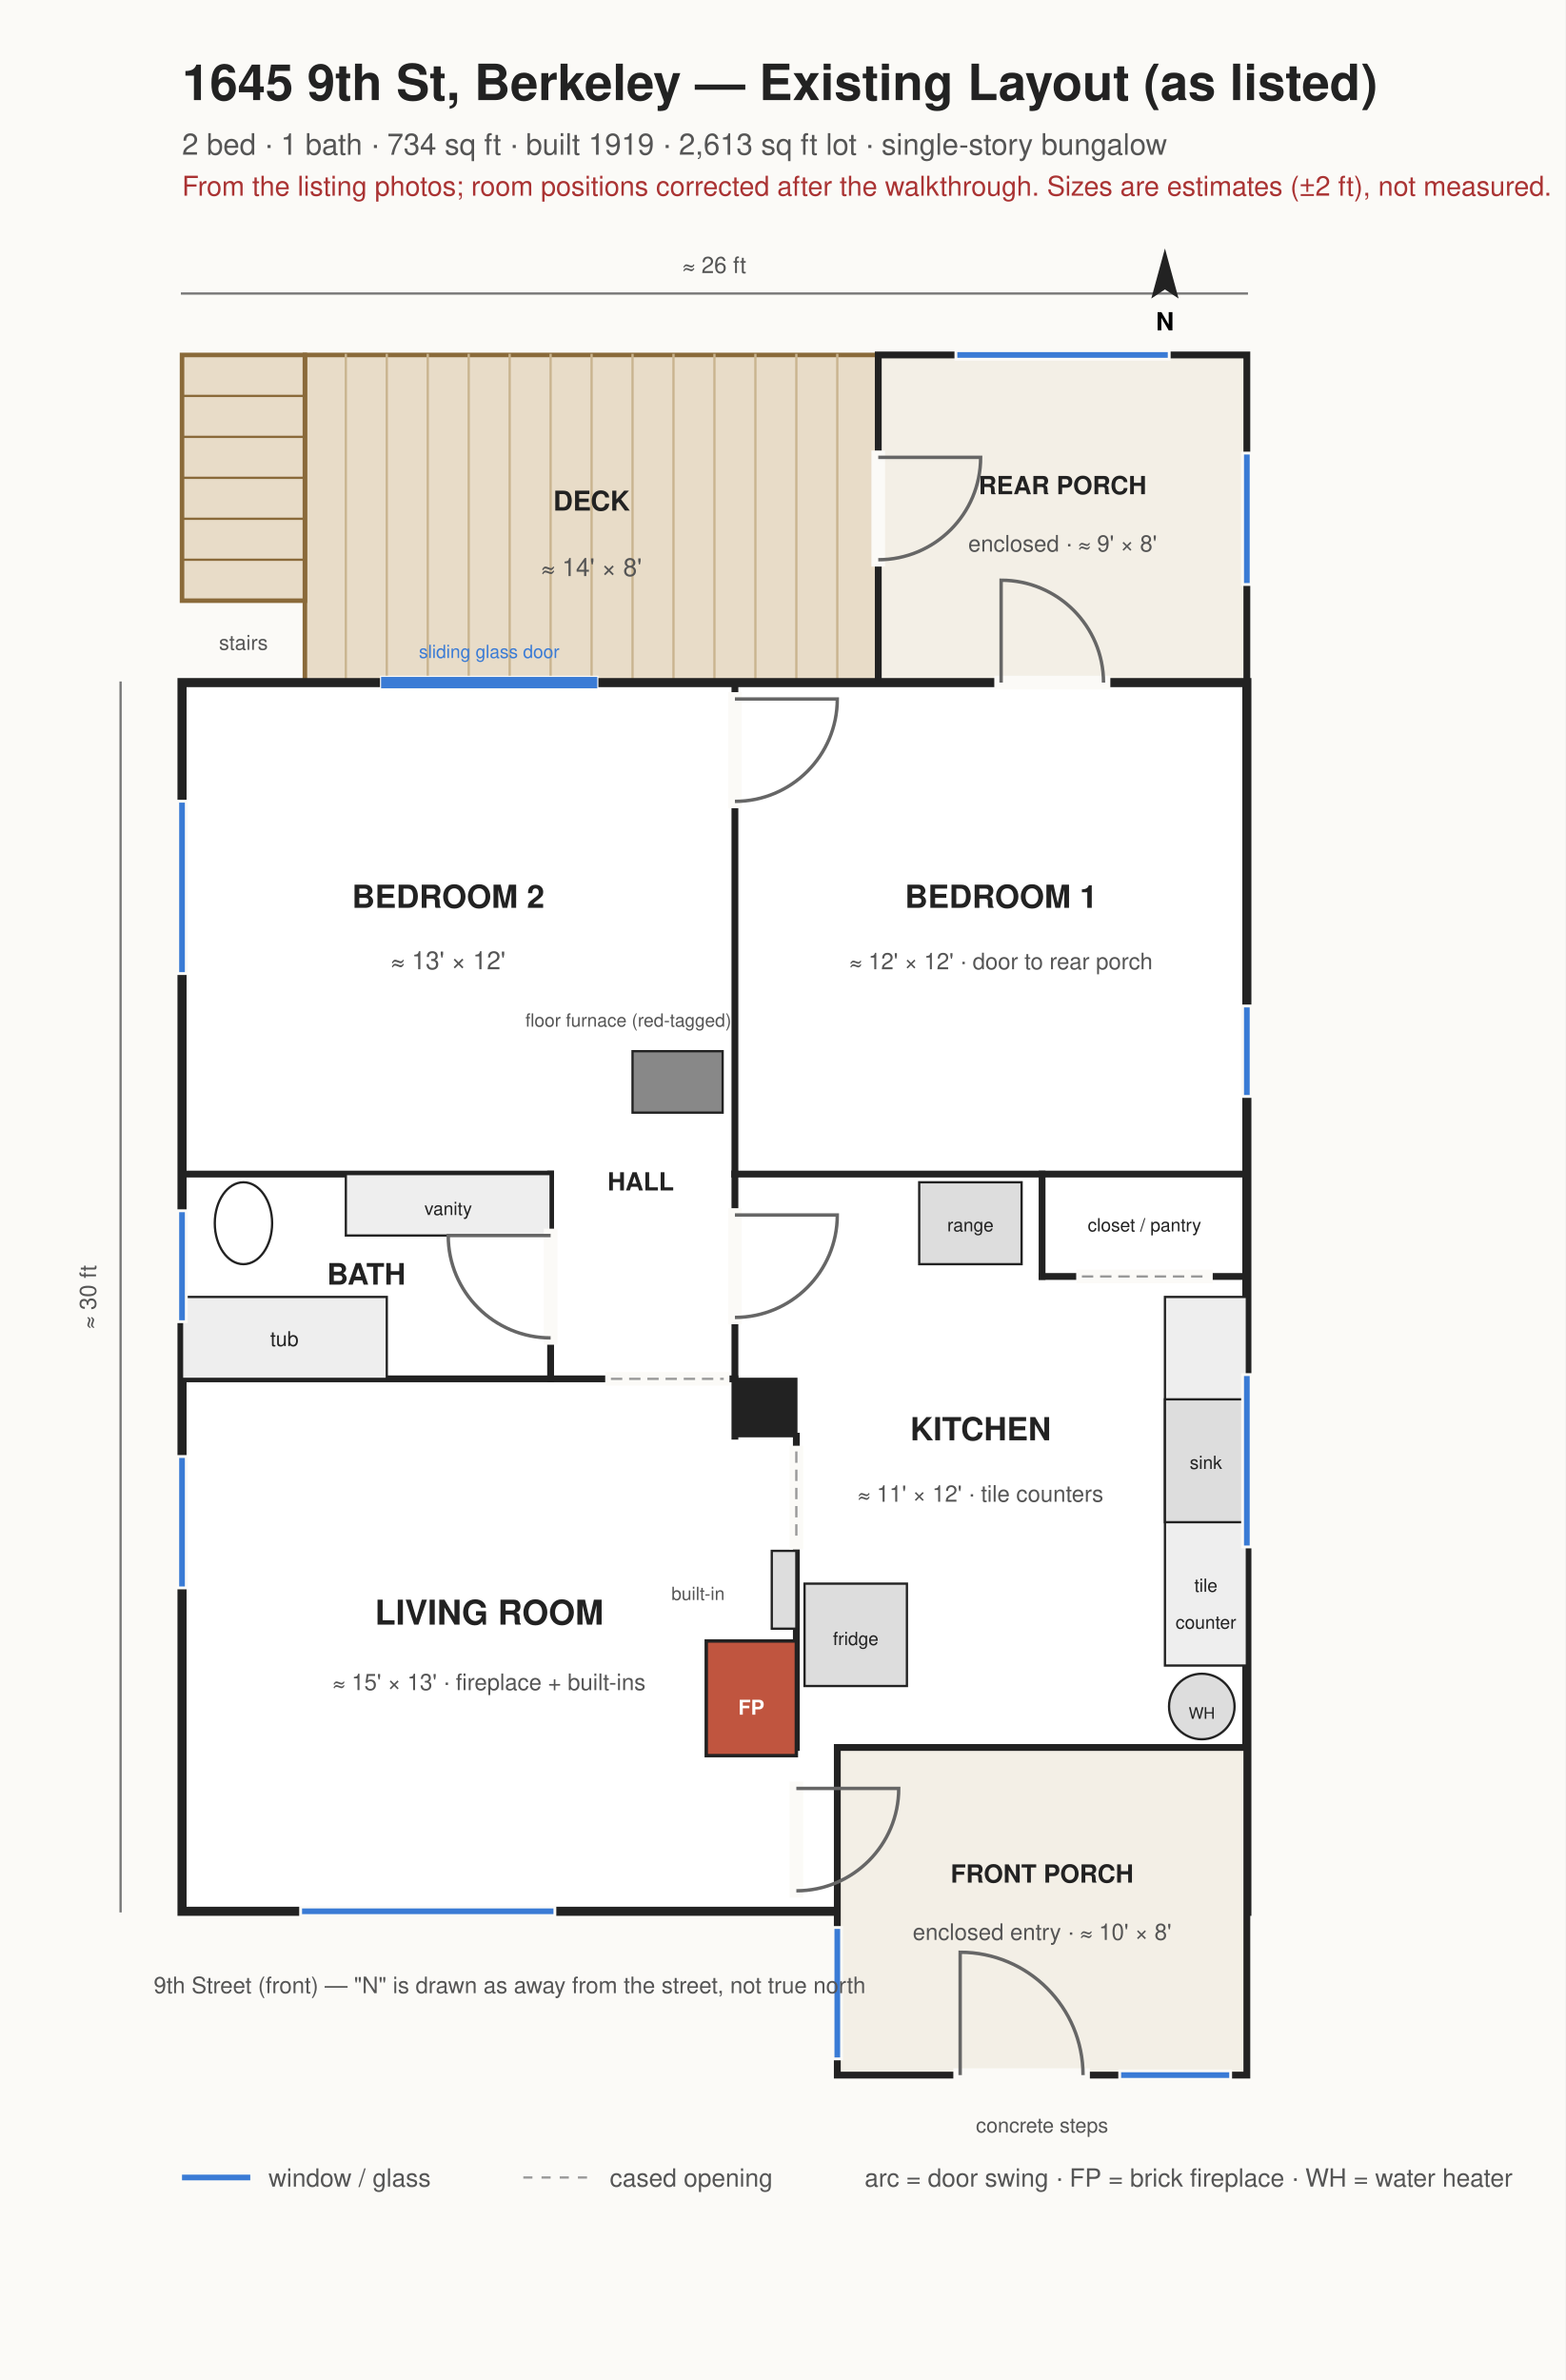
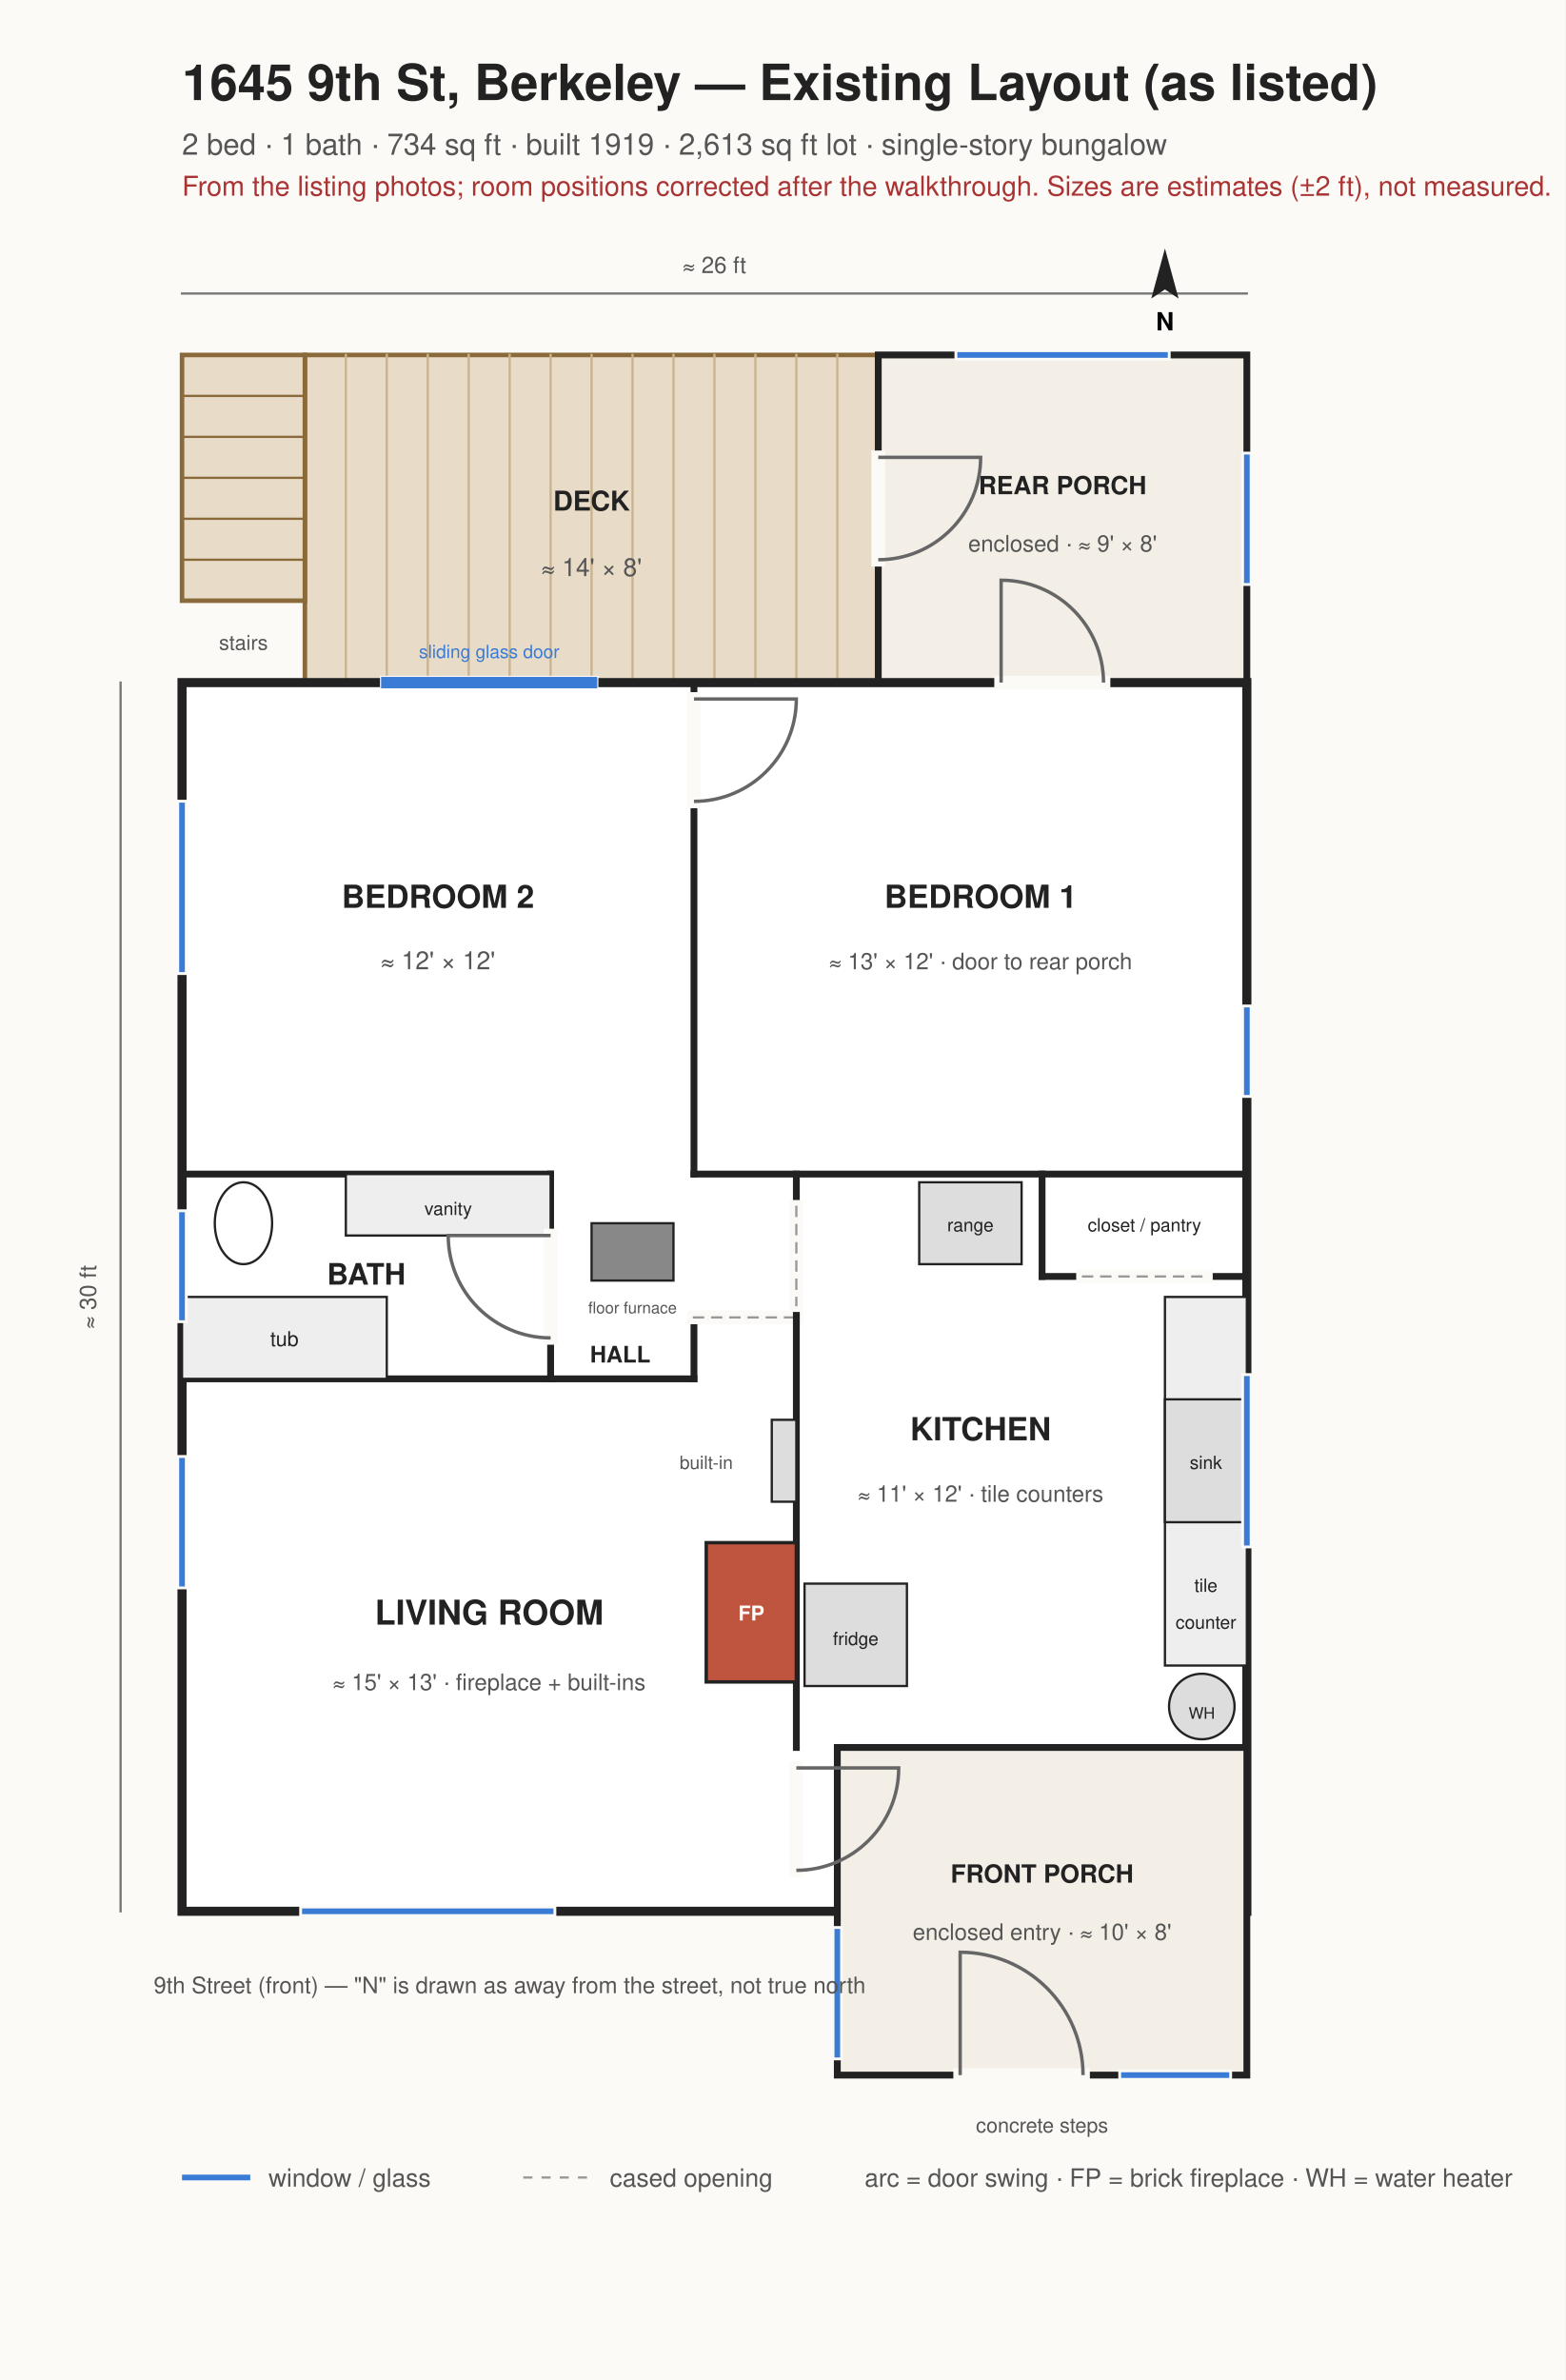
<svg xmlns="http://www.w3.org/2000/svg" width="688" height="1046" viewBox="0 0 688 1046" font-family="Helvetica, Arial, sans-serif">
  <rect width="688" height="1046" fill="#fbfaf7" />
  <text x="80" y="44" font-size="22" font-weight="bold" fill="#222">1645 9th St, Berkeley — Existing Layout (as listed)</text>
  <text x="80" y="68" font-size="13" fill="#555">2 bed · 1 bath · 734 sq ft · built 1919 · 2,613 sq ft lot · single-story bungalow</text>
  <text x="80" y="86" font-size="12" fill="#a33">From the listing photos; room positions corrected after the walkthrough. Sizes are estimates (±2 ft), not measured.</text>
  <rect x="134" y="156" width="252" height="144" fill="#e8dcc8" stroke="#8a6a3a" stroke-width="2" />
  <line x1="152" y1="156" x2="152" y2="300" stroke="#c9b48f" stroke-width="1" stroke-linecap="square" />
  <line x1="170" y1="156" x2="170" y2="300" stroke="#c9b48f" stroke-width="1" stroke-linecap="square" />
  <line x1="188" y1="156" x2="188" y2="300" stroke="#c9b48f" stroke-width="1" stroke-linecap="square" />
  <line x1="206" y1="156" x2="206" y2="300" stroke="#c9b48f" stroke-width="1" stroke-linecap="square" />
  <line x1="224" y1="156" x2="224" y2="300" stroke="#c9b48f" stroke-width="1" stroke-linecap="square" />
  <line x1="242" y1="156" x2="242" y2="300" stroke="#c9b48f" stroke-width="1" stroke-linecap="square" />
  <line x1="260" y1="156" x2="260" y2="300" stroke="#c9b48f" stroke-width="1" stroke-linecap="square" />
  <line x1="278" y1="156" x2="278" y2="300" stroke="#c9b48f" stroke-width="1" stroke-linecap="square" />
  <line x1="296" y1="156" x2="296" y2="300" stroke="#c9b48f" stroke-width="1" stroke-linecap="square" />
  <line x1="314" y1="156" x2="314" y2="300" stroke="#c9b48f" stroke-width="1" stroke-linecap="square" />
  <line x1="332" y1="156" x2="332" y2="300" stroke="#c9b48f" stroke-width="1" stroke-linecap="square" />
  <line x1="350" y1="156" x2="350" y2="300" stroke="#c9b48f" stroke-width="1" stroke-linecap="square" />
  <line x1="368" y1="156" x2="368" y2="300" stroke="#c9b48f" stroke-width="1" stroke-linecap="square" />
  <text x="260" y="224.4" font-size="12" text-anchor="middle" fill="#222" font-weight="bold">DECK</text>
  <text x="260" y="253.2" font-size="11" text-anchor="middle" fill="#555" font-weight="normal">≈ 14' × 8'</text>
  <rect x="80" y="156" width="54" height="108" fill="#e8dcc8" stroke="#8a6a3a" stroke-width="2" />
  <line x1="80" y1="174" x2="134" y2="174" stroke="#8a6a3a" stroke-width="1" stroke-linecap="square" />
  <line x1="80" y1="192" x2="134" y2="192" stroke="#8a6a3a" stroke-width="1" stroke-linecap="square" />
  <line x1="80" y1="210" x2="134" y2="210" stroke="#8a6a3a" stroke-width="1" stroke-linecap="square" />
  <line x1="80" y1="228" x2="134" y2="228" stroke="#8a6a3a" stroke-width="1" stroke-linecap="square" />
  <line x1="80" y1="246" x2="134" y2="246" stroke="#8a6a3a" stroke-width="1" stroke-linecap="square" />
  <text x="107.0" y="285.6" font-size="9" text-anchor="middle" fill="#555" font-weight="normal">stairs</text>
  <rect x="386" y="156" width="162" height="144" fill="#f3efe6" stroke="#222" stroke-width="3" />
  <text x="467.0" y="217.2" font-size="11" text-anchor="middle" fill="#222" font-weight="bold">REAR PORCH</text>
  <text x="467.0" y="242.4" font-size="10" text-anchor="middle" fill="#555" font-weight="normal">enclosed · ≈ 9' × 8'</text>
  <line x1="422" y1="156" x2="512" y2="156" stroke="#fbfaf7" stroke-width="5" stroke-linecap="square" />
  <line x1="422" y1="156" x2="512" y2="156" stroke="#3a7bd5" stroke-width="2.5" stroke-linecap="square" />
  <line x1="386" y1="201.0" x2="386" y2="246.0" stroke="#fbfaf7" stroke-width="6" stroke-linecap="square" />
  <path d="M386,201.0 L431.0,201.0 A45.0,45.0 0 0 1 386,246.0" fill="none" stroke="#666" stroke-width="1.5" />
  <line x1="548" y1="201.0" x2="548" y2="255.0" stroke="#fbfaf7" stroke-width="5" stroke-linecap="square" />
  <line x1="548" y1="201.0" x2="548" y2="255.0" stroke="#3a7bd5" stroke-width="2.5" stroke-linecap="square" />
  <rect x="80" y="300" width="468" height="540" fill="#fff" stroke="#222" stroke-width="4" />
  <rect x="368" y="768" width="180" height="144" fill="#f3efe6" stroke="#222" stroke-width="3" />
  <text x="458" y="827.4" font-size="11" text-anchor="middle" fill="#222" font-weight="bold">FRONT PORCH</text>
  <text x="458" y="852.6" font-size="10" text-anchor="middle" fill="#555" font-weight="normal">enclosed entry · ≈ 10' × 8'</text>
  <line x1="422" y1="912" x2="476" y2="912" stroke="#fbfaf7" stroke-width="6" stroke-linecap="square" />
  <path d="M422,912 L422,858 A54,54 0 0 1 476,912" fill="none" stroke="#666" stroke-width="1.5" />
  <line x1="368" y1="849.0" x2="368" y2="903.0" stroke="#fbfaf7" stroke-width="5" stroke-linecap="square" />
  <line x1="368" y1="849.0" x2="368" y2="903.0" stroke="#3a7bd5" stroke-width="2.5" stroke-linecap="square" />
  <line x1="494" y1="912" x2="539.0" y2="912" stroke="#fbfaf7" stroke-width="5" stroke-linecap="square" />
  <line x1="494" y1="912" x2="539.0" y2="912" stroke="#3a7bd5" stroke-width="2.5" stroke-linecap="square" />
  <text x="458" y="937.2" font-size="9" text-anchor="middle" fill="#555" font-weight="normal">concrete steps</text>
-   <line x1="323.0" y1="300" x2="323.0" y2="516" stroke="#222" stroke-width="3" stroke-linecap="square" />
-   <line x1="323.0" y1="516" x2="548" y2="516" stroke="#222" stroke-width="3" stroke-linecap="square" />
+   <line x1="305.0" y1="300" x2="305.0" y2="516" stroke="#222" stroke-width="3" stroke-linecap="square" />
+   <line x1="305.0" y1="516" x2="548" y2="516" stroke="#222" stroke-width="3" stroke-linecap="square" />
  <line x1="80" y1="516" x2="242" y2="516" stroke="#222" stroke-width="3" stroke-linecap="square" />
-   <line x1="80" y1="606" x2="323.0" y2="606" stroke="#222" stroke-width="3" stroke-linecap="square" />
+   <line x1="80" y1="606" x2="305.0" y2="606" stroke="#222" stroke-width="3" stroke-linecap="square" />
  <line x1="242" y1="516" x2="242" y2="606" stroke="#222" stroke-width="3" stroke-linecap="square" />
-   <line x1="323.0" y1="516" x2="323.0" y2="631.2" stroke="#222" stroke-width="3" stroke-linecap="square" />
-   <line x1="350" y1="631.2" x2="350" y2="768" stroke="#222" stroke-width="3" stroke-linecap="square" />
+   <line x1="305.0" y1="579.0" x2="305.0" y2="606" stroke="#222" stroke-width="3" stroke-linecap="square" />
+   <line x1="305.0" y1="579.0" x2="350" y2="579.0" stroke="#fbfaf7" stroke-width="6" stroke-linecap="square" />
+   <line x1="305.0" y1="579.0" x2="350" y2="579.0" stroke="#999" stroke-width="1" stroke-linecap="square" stroke-dasharray="4,4" />
+   <line x1="350" y1="516" x2="350" y2="768" stroke="#222" stroke-width="3" stroke-linecap="square" />
+   <line x1="350" y1="530.4" x2="350" y2="573.6" stroke="#fbfaf7" stroke-width="6" stroke-linecap="square" />
+   <line x1="350" y1="530.4" x2="350" y2="573.6" stroke="#999" stroke-width="1" stroke-linecap="square" stroke-dasharray="4,4" />
  <line x1="458" y1="516" x2="458" y2="561.0" stroke="#222" stroke-width="3" stroke-linecap="square" />
  <line x1="458" y1="561.0" x2="548" y2="561.0" stroke="#222" stroke-width="3" stroke-linecap="square" />
-   <rect x="310.4" y="721.2" width="39.6" height="50.4" fill="#c0553f" stroke="#222" stroke-width="1.5" />
-   <text x="330.2" y="753.6" font-size="9" text-anchor="middle" fill="#fff" font-weight="bold">FP</text>
-   <rect x="339.2" y="681.6" width="10.8" height="34.2" fill="#ddd" stroke="#222" stroke-width="1" />
-   <text x="306.8" y="703.2" font-size="8" text-anchor="middle" fill="#555" font-weight="normal">built-in</text>
-   <rect x="323.0" y="606" width="27.0" height="25.2" fill="#222" stroke="#222" stroke-width="1" />
-   <line x1="350" y1="638.4" x2="350" y2="678" stroke="#fbfaf7" stroke-width="6" stroke-linecap="square" />
-   <line x1="350" y1="638.4" x2="350" y2="678" stroke="#999" stroke-width="1" stroke-linecap="square" stroke-dasharray="4,4" />
+   <rect x="310.4" y="678" width="39.6" height="61.2" fill="#c0553f" stroke="#222" stroke-width="1.5" />
+   <text x="330.2" y="712.2" font-size="9" text-anchor="middle" fill="#fff" font-weight="bold">FP</text>
+   <rect x="339.2" y="624" width="10.8" height="36" fill="#ddd" stroke="#222" stroke-width="1" />
+   <text x="310.4" y="645.6" font-size="8" text-anchor="middle" fill="#555" font-weight="normal">built-in</text>
  <rect x="80" y="570" width="90" height="36" fill="#eee" stroke="#222" stroke-width="1" />
  <text x="125.0" y="591.6" font-size="9" text-anchor="middle" fill="#222" font-weight="normal">tub</text>
  <rect x="152" y="516" width="90" height="27.0" fill="#eee" stroke="#222" stroke-width="1" />
  <text x="197.0" y="534" font-size="8" text-anchor="middle" fill="#222" font-weight="normal">vanity</text>
  <ellipse cx="107.0" cy="537.6" rx="12.6" ry="18" fill="#fff" stroke="#222" stroke-width="1" />
-   <rect x="278" y="462" width="39.6" height="27.0" fill="#888" stroke="#222" stroke-width="1" />
-   <text x="276.2" y="451.2" font-size="8" text-anchor="middle" fill="#555" font-weight="normal">floor furnace (red-tagged)</text>
+   <rect x="260" y="537.6" width="36" height="25.2" fill="#888" stroke="#222" stroke-width="1" />
+   <text x="278" y="577.2" font-size="7" text-anchor="middle" fill="#555" font-weight="normal">floor furnace</text>
  <text x="161.0" y="564.6" font-size="13" text-anchor="middle" fill="#222" font-weight="bold">BATH</text>
-   <text x="281.6" y="523.2" font-size="11" text-anchor="middle" fill="#222" font-weight="bold">HALL</text>
-   <line x1="323.0" y1="307.2" x2="323.0" y2="352.2" stroke="#fbfaf7" stroke-width="6" stroke-linecap="square" />
-   <path d="M323.0,307.2 L368.0,307.2 A45.0,45.0 0 0 1 323.0,352.2" fill="none" stroke="#666" stroke-width="1.5" />
+   <text x="272.6" y="598.8" font-size="10" text-anchor="middle" fill="#222" font-weight="bold">HALL</text>
+   <line x1="305.0" y1="307.2" x2="305.0" y2="352.2" stroke="#fbfaf7" stroke-width="6" stroke-linecap="square" />
+   <path d="M305.0,307.2 L350.0,307.2 A45.0,45.0 0 0 1 305.0,352.2" fill="none" stroke="#666" stroke-width="1.5" />
  <line x1="440" y1="300" x2="485.0" y2="300" stroke="#fbfaf7" stroke-width="6" stroke-linecap="square" />
  <path d="M440,300 L440,255.0 A45.0,45.0 0 0 1 485.0,300" fill="none" stroke="#666" stroke-width="1.5" />
  <line x1="170" y1="300" x2="260" y2="300" stroke="#fbfaf7" stroke-width="6" stroke-linecap="square" />
  <line x1="170" y1="300" x2="260" y2="300" stroke="#3a7bd5" stroke-width="5" stroke-linecap="square" />
  <text x="215.0" y="289.2" font-size="8" text-anchor="middle" fill="#3a7bd5" font-weight="normal">sliding glass door</text>
-   <text x="197.0" y="399.0" font-size="14" text-anchor="middle" fill="#222" font-weight="bold">BEDROOM 2</text>
-   <text x="197.0" y="426" font-size="11" text-anchor="middle" fill="#555" font-weight="normal">≈ 13' × 12'</text>
-   <text x="440" y="399.0" font-size="14" text-anchor="middle" fill="#222" font-weight="bold">BEDROOM 1</text>
-   <text x="440" y="426" font-size="10" text-anchor="middle" fill="#555" font-weight="normal">≈ 12' × 12' · door to rear porch</text>
+   <text x="192.5" y="399.0" font-size="14" text-anchor="middle" fill="#222" font-weight="bold">BEDROOM 2</text>
+   <text x="192.5" y="426" font-size="11" text-anchor="middle" fill="#555" font-weight="normal">≈ 12' × 12'</text>
+   <text x="431.0" y="399.0" font-size="14" text-anchor="middle" fill="#222" font-weight="bold">BEDROOM 1</text>
+   <text x="431.0" y="426" font-size="10" text-anchor="middle" fill="#555" font-weight="normal">≈ 13' × 12' · door to rear porch</text>
  <rect x="512" y="570" width="36" height="162" fill="#eee" stroke="#222" stroke-width="1" />
  <text x="530" y="699.6" font-size="8" text-anchor="middle" fill="#222" font-weight="normal">tile</text>
  <text x="530" y="715.8" font-size="8" text-anchor="middle" fill="#222" font-weight="normal">counter</text>
  <rect x="512" y="615.0" width="36" height="54.0" fill="#ddd" stroke="#222" stroke-width="1" />
  <text x="530" y="645.6" font-size="8" text-anchor="middle" fill="#222" font-weight="normal">sink</text>
  <rect x="404" y="519.6" width="45.0" height="36.0" fill="#ddd" stroke="#222" stroke-width="1" />
  <text x="426.5" y="541.2" font-size="8" text-anchor="middle" fill="#222" font-weight="normal">range</text>
  <rect x="353.6" y="696" width="45.0" height="45.0" fill="#ddd" stroke="#222" stroke-width="1" />
  <text x="376.1" y="723.0" font-size="8" text-anchor="middle" fill="#222" font-weight="normal">fridge</text>
  <circle cx="528.2" cy="750" r="14.4" fill="#ddd" stroke="#222" stroke-width="1" />
  <text x="528.2" y="755.4" font-size="7" text-anchor="middle" fill="#222" font-weight="normal">WH</text>
  <line x1="242" y1="543.0" x2="242" y2="588.0" stroke="#fbfaf7" stroke-width="6" stroke-linecap="square" />
  <path d="M242,543.0 L197.0,543.0 A45.0,45.0 0 0 0 242,588.0" fill="none" stroke="#666" stroke-width="1.5" />
-   <line x1="323.0" y1="534" x2="323.0" y2="579.0" stroke="#fbfaf7" stroke-width="6" stroke-linecap="square" />
-   <path d="M323.0,534 L368.0,534 A45.0,45.0 0 0 1 323.0,579.0" fill="none" stroke="#666" stroke-width="1.5" />
  <line x1="476" y1="561.0" x2="530" y2="561.0" stroke="#fbfaf7" stroke-width="6" stroke-linecap="square" />
  <line x1="476" y1="561.0" x2="530" y2="561.0" stroke="#999" stroke-width="1" stroke-linecap="square" stroke-dasharray="4,4" />
-   <line x1="269.0" y1="606" x2="317.6" y2="606" stroke="#fbfaf7" stroke-width="6" stroke-linecap="square" />
-   <line x1="269.0" y1="606" x2="317.6" y2="606" stroke="#999" stroke-width="1" stroke-linecap="square" stroke-dasharray="4,4" />
-   <line x1="350" y1="786" x2="350" y2="831.0" stroke="#fbfaf7" stroke-width="6" stroke-linecap="square" />
-   <path d="M350,786 L395.0,786 A45.0,45.0 0 0 1 350,831.0" fill="none" stroke="#666" stroke-width="1.5" />
+   <line x1="350" y1="777.0" x2="350" y2="822.0" stroke="#fbfaf7" stroke-width="6" stroke-linecap="square" />
+   <path d="M350,777.0 L395.0,777.0 A45.0,45.0 0 0 1 350,822.0" fill="none" stroke="#666" stroke-width="1.5" />
  <line x1="80" y1="354" x2="80" y2="426" stroke="#fbfaf7" stroke-width="5" stroke-linecap="square" />
  <line x1="80" y1="354" x2="80" y2="426" stroke="#3a7bd5" stroke-width="2.5" stroke-linecap="square" />
  <line x1="80" y1="534" x2="80" y2="579.0" stroke="#fbfaf7" stroke-width="5" stroke-linecap="square" />
  <line x1="80" y1="534" x2="80" y2="579.0" stroke="#3a7bd5" stroke-width="2.5" stroke-linecap="square" />
  <line x1="80" y1="642" x2="80" y2="696" stroke="#fbfaf7" stroke-width="5" stroke-linecap="square" />
  <line x1="80" y1="642" x2="80" y2="696" stroke="#3a7bd5" stroke-width="2.5" stroke-linecap="square" />
  <line x1="134" y1="840" x2="242" y2="840" stroke="#fbfaf7" stroke-width="5" stroke-linecap="square" />
  <line x1="134" y1="840" x2="242" y2="840" stroke="#3a7bd5" stroke-width="2.5" stroke-linecap="square" />
  <line x1="548" y1="606" x2="548" y2="678" stroke="#fbfaf7" stroke-width="5" stroke-linecap="square" />
  <line x1="548" y1="606" x2="548" y2="678" stroke="#3a7bd5" stroke-width="2.5" stroke-linecap="square" />
  <line x1="548" y1="444" x2="548" y2="480" stroke="#fbfaf7" stroke-width="5" stroke-linecap="square" />
  <line x1="548" y1="444" x2="548" y2="480" stroke="#3a7bd5" stroke-width="2.5" stroke-linecap="square" />
  <text x="431.0" y="633.0" font-size="14" text-anchor="middle" fill="#222" font-weight="bold">KITCHEN</text>
  <text x="431.0" y="660" font-size="10" text-anchor="middle" fill="#555" font-weight="normal">≈ 11' × 12' · tile counters</text>
  <text x="503.0" y="541.2" font-size="8" text-anchor="middle" fill="#222" font-weight="normal">closet / pantry</text>
  <text x="215.0" y="714" font-size="15" text-anchor="middle" fill="#222" font-weight="bold">LIVING ROOM</text>
  <text x="215.0" y="742.8" font-size="10" text-anchor="middle" fill="#555" font-weight="normal">≈ 15' × 13' · fireplace + built-ins</text>
  <line x1="53.0" y1="300" x2="53.0" y2="840" stroke="#777" stroke-width="1" stroke-linecap="square" />
  <text transform="translate(42.2,570) rotate(-90)" font-size="10" text-anchor="middle" fill="#555">≈ 30 ft</text>
  <line x1="80" y1="129.0" x2="548" y2="129.0" stroke="#777" stroke-width="1" stroke-linecap="square" />
  <text x="314" y="120" font-size="10" text-anchor="middle" fill="#555" font-weight="normal">≈ 26 ft</text>
  <g transform="translate(512,127.2)">
    <polygon points="0,-18 6,4 0,0 -6,4" fill="#222" />
    <text x="0" y="18" font-size="11" text-anchor="middle" font-weight="bold">N</text>
  </g>
  <text x="224" y="876" font-size="10" text-anchor="middle" fill="#555" font-weight="normal">9th Street (front) — "N" is drawn as away from the street, not true north</text>
  <line x1="80" y1="957.0" x2="110" y2="957.0" stroke="#3a7bd5" stroke-width="2.5" />
  <text x="118" y="961.0" font-size="11" fill="#555">window / glass</text>
  <line x1="230" y1="957.0" x2="260" y2="957.0" stroke="#999" stroke-width="1" stroke-dasharray="4,4" />
  <text x="268" y="961.0" font-size="11" fill="#555">cased opening</text>
  <text x="380" y="961.0" font-size="11" fill="#555">arc = door swing · FP = brick fireplace · WH = water heater</text>
</svg>
